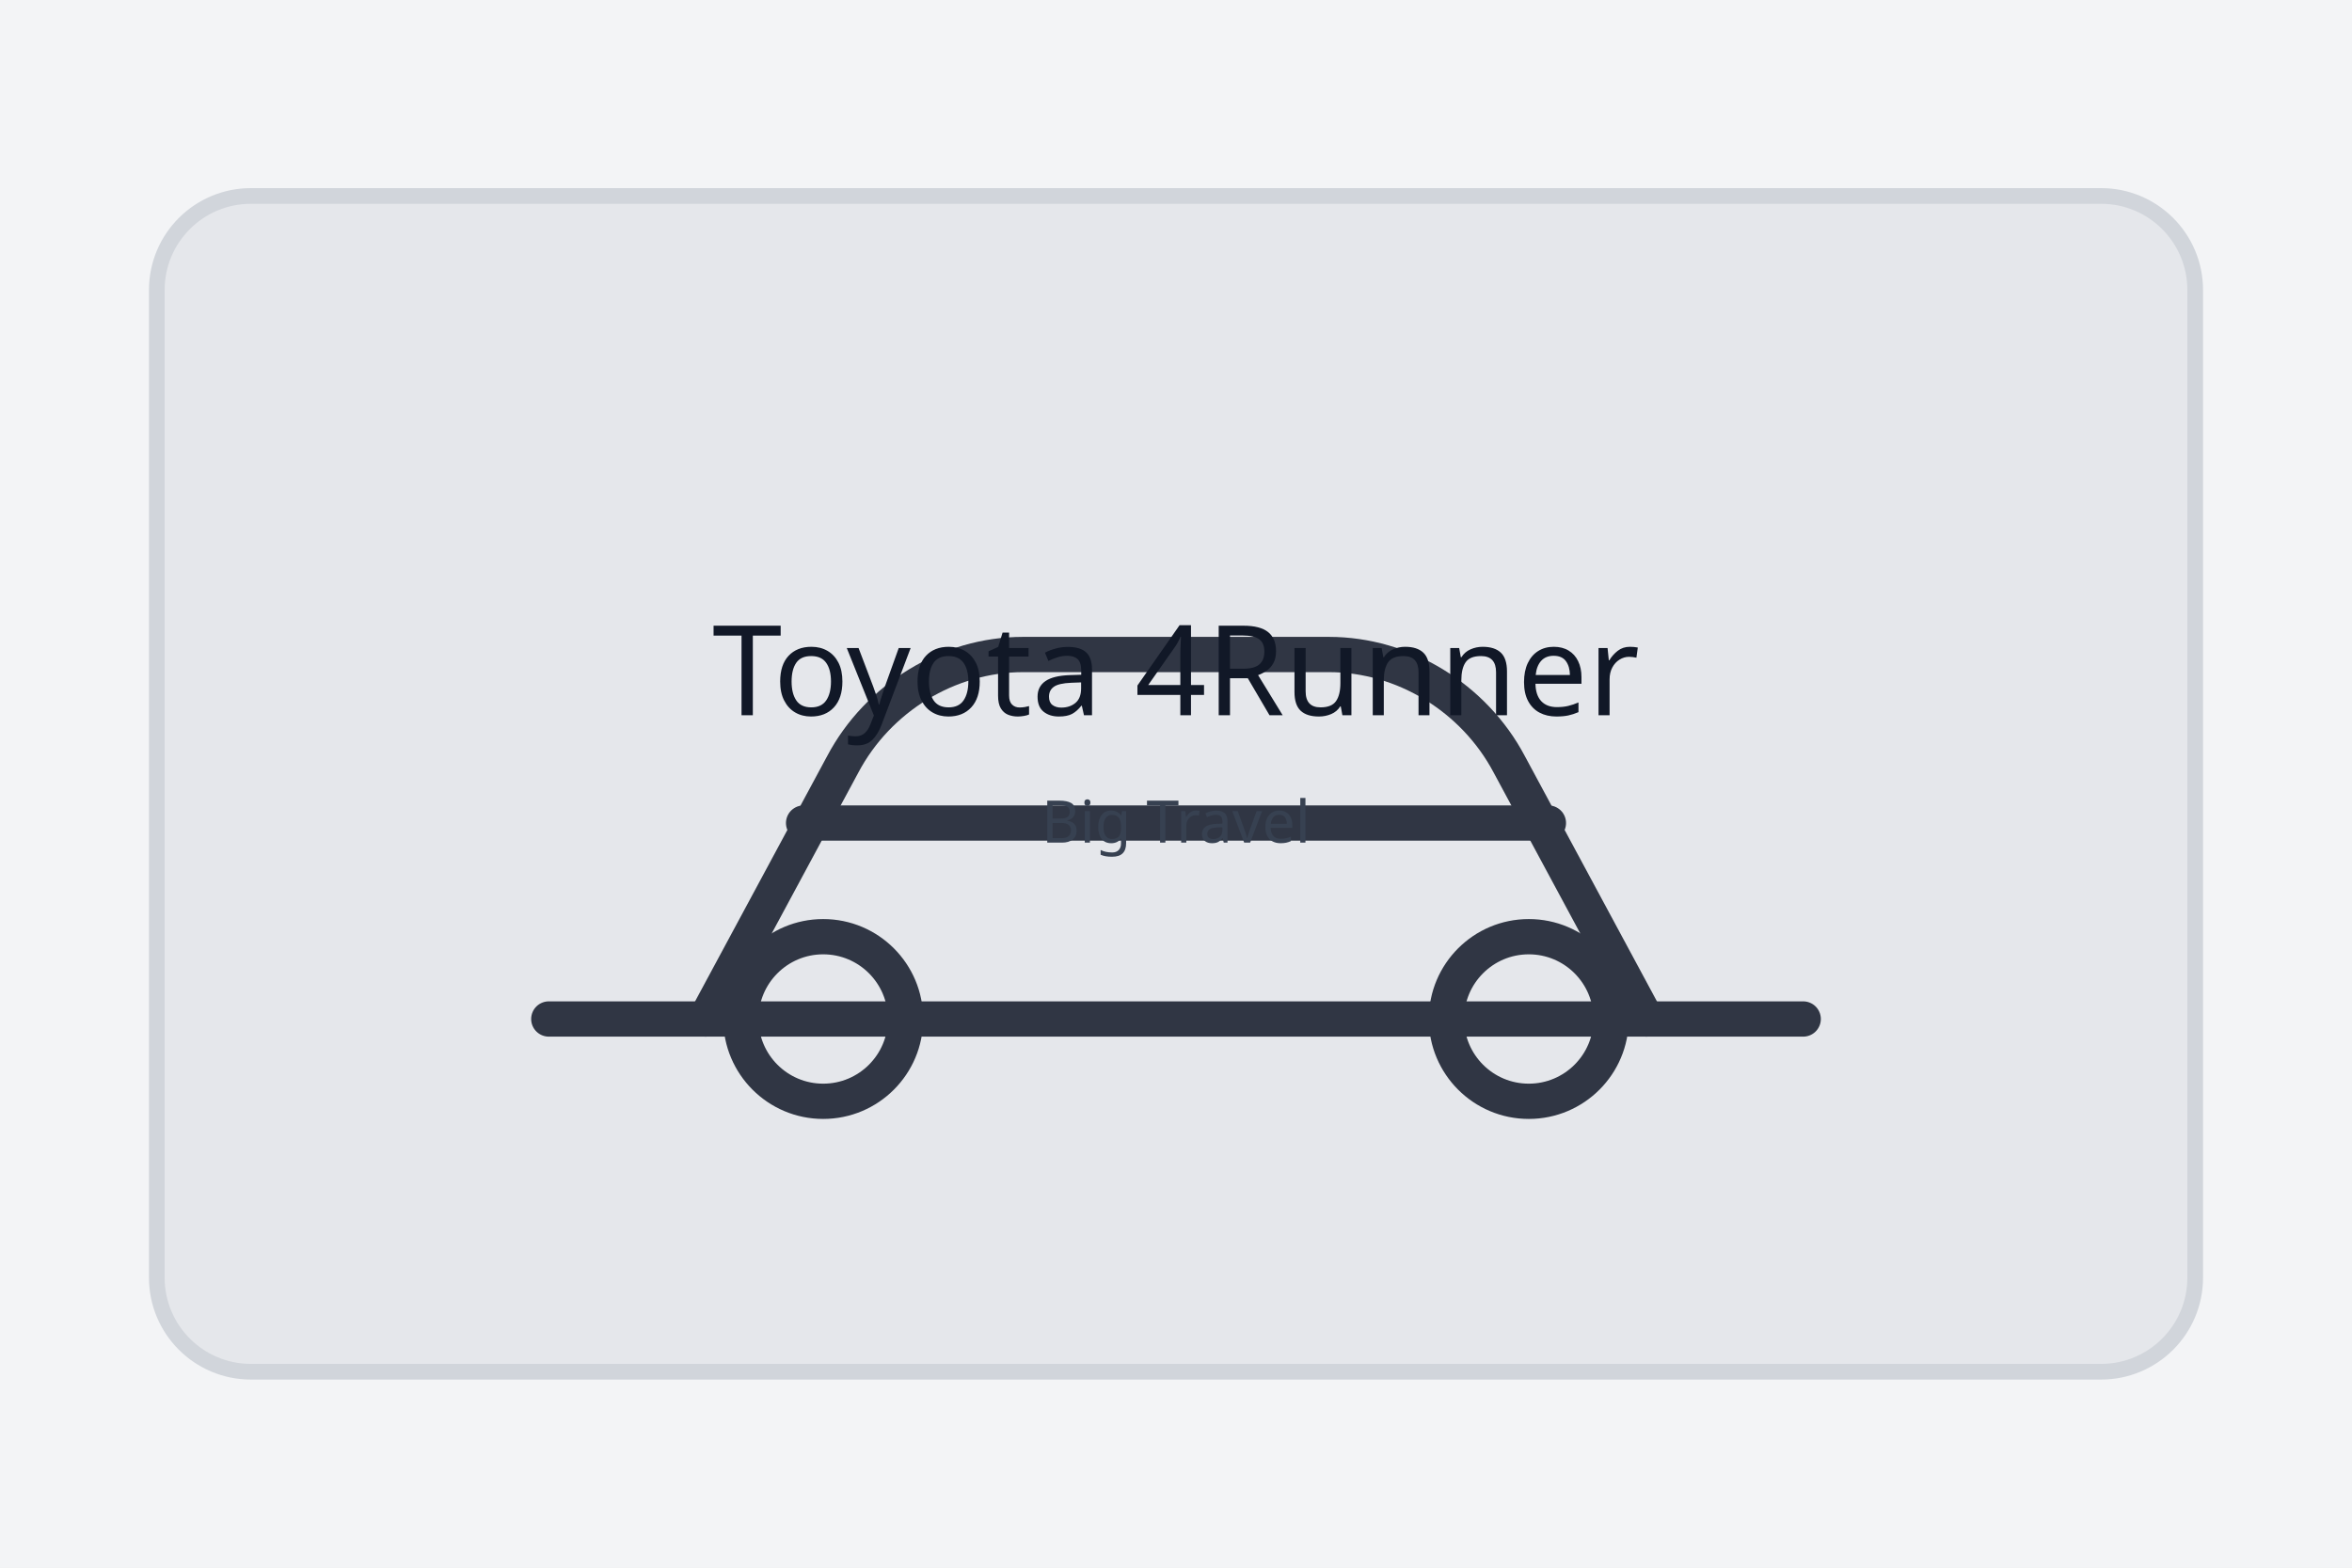
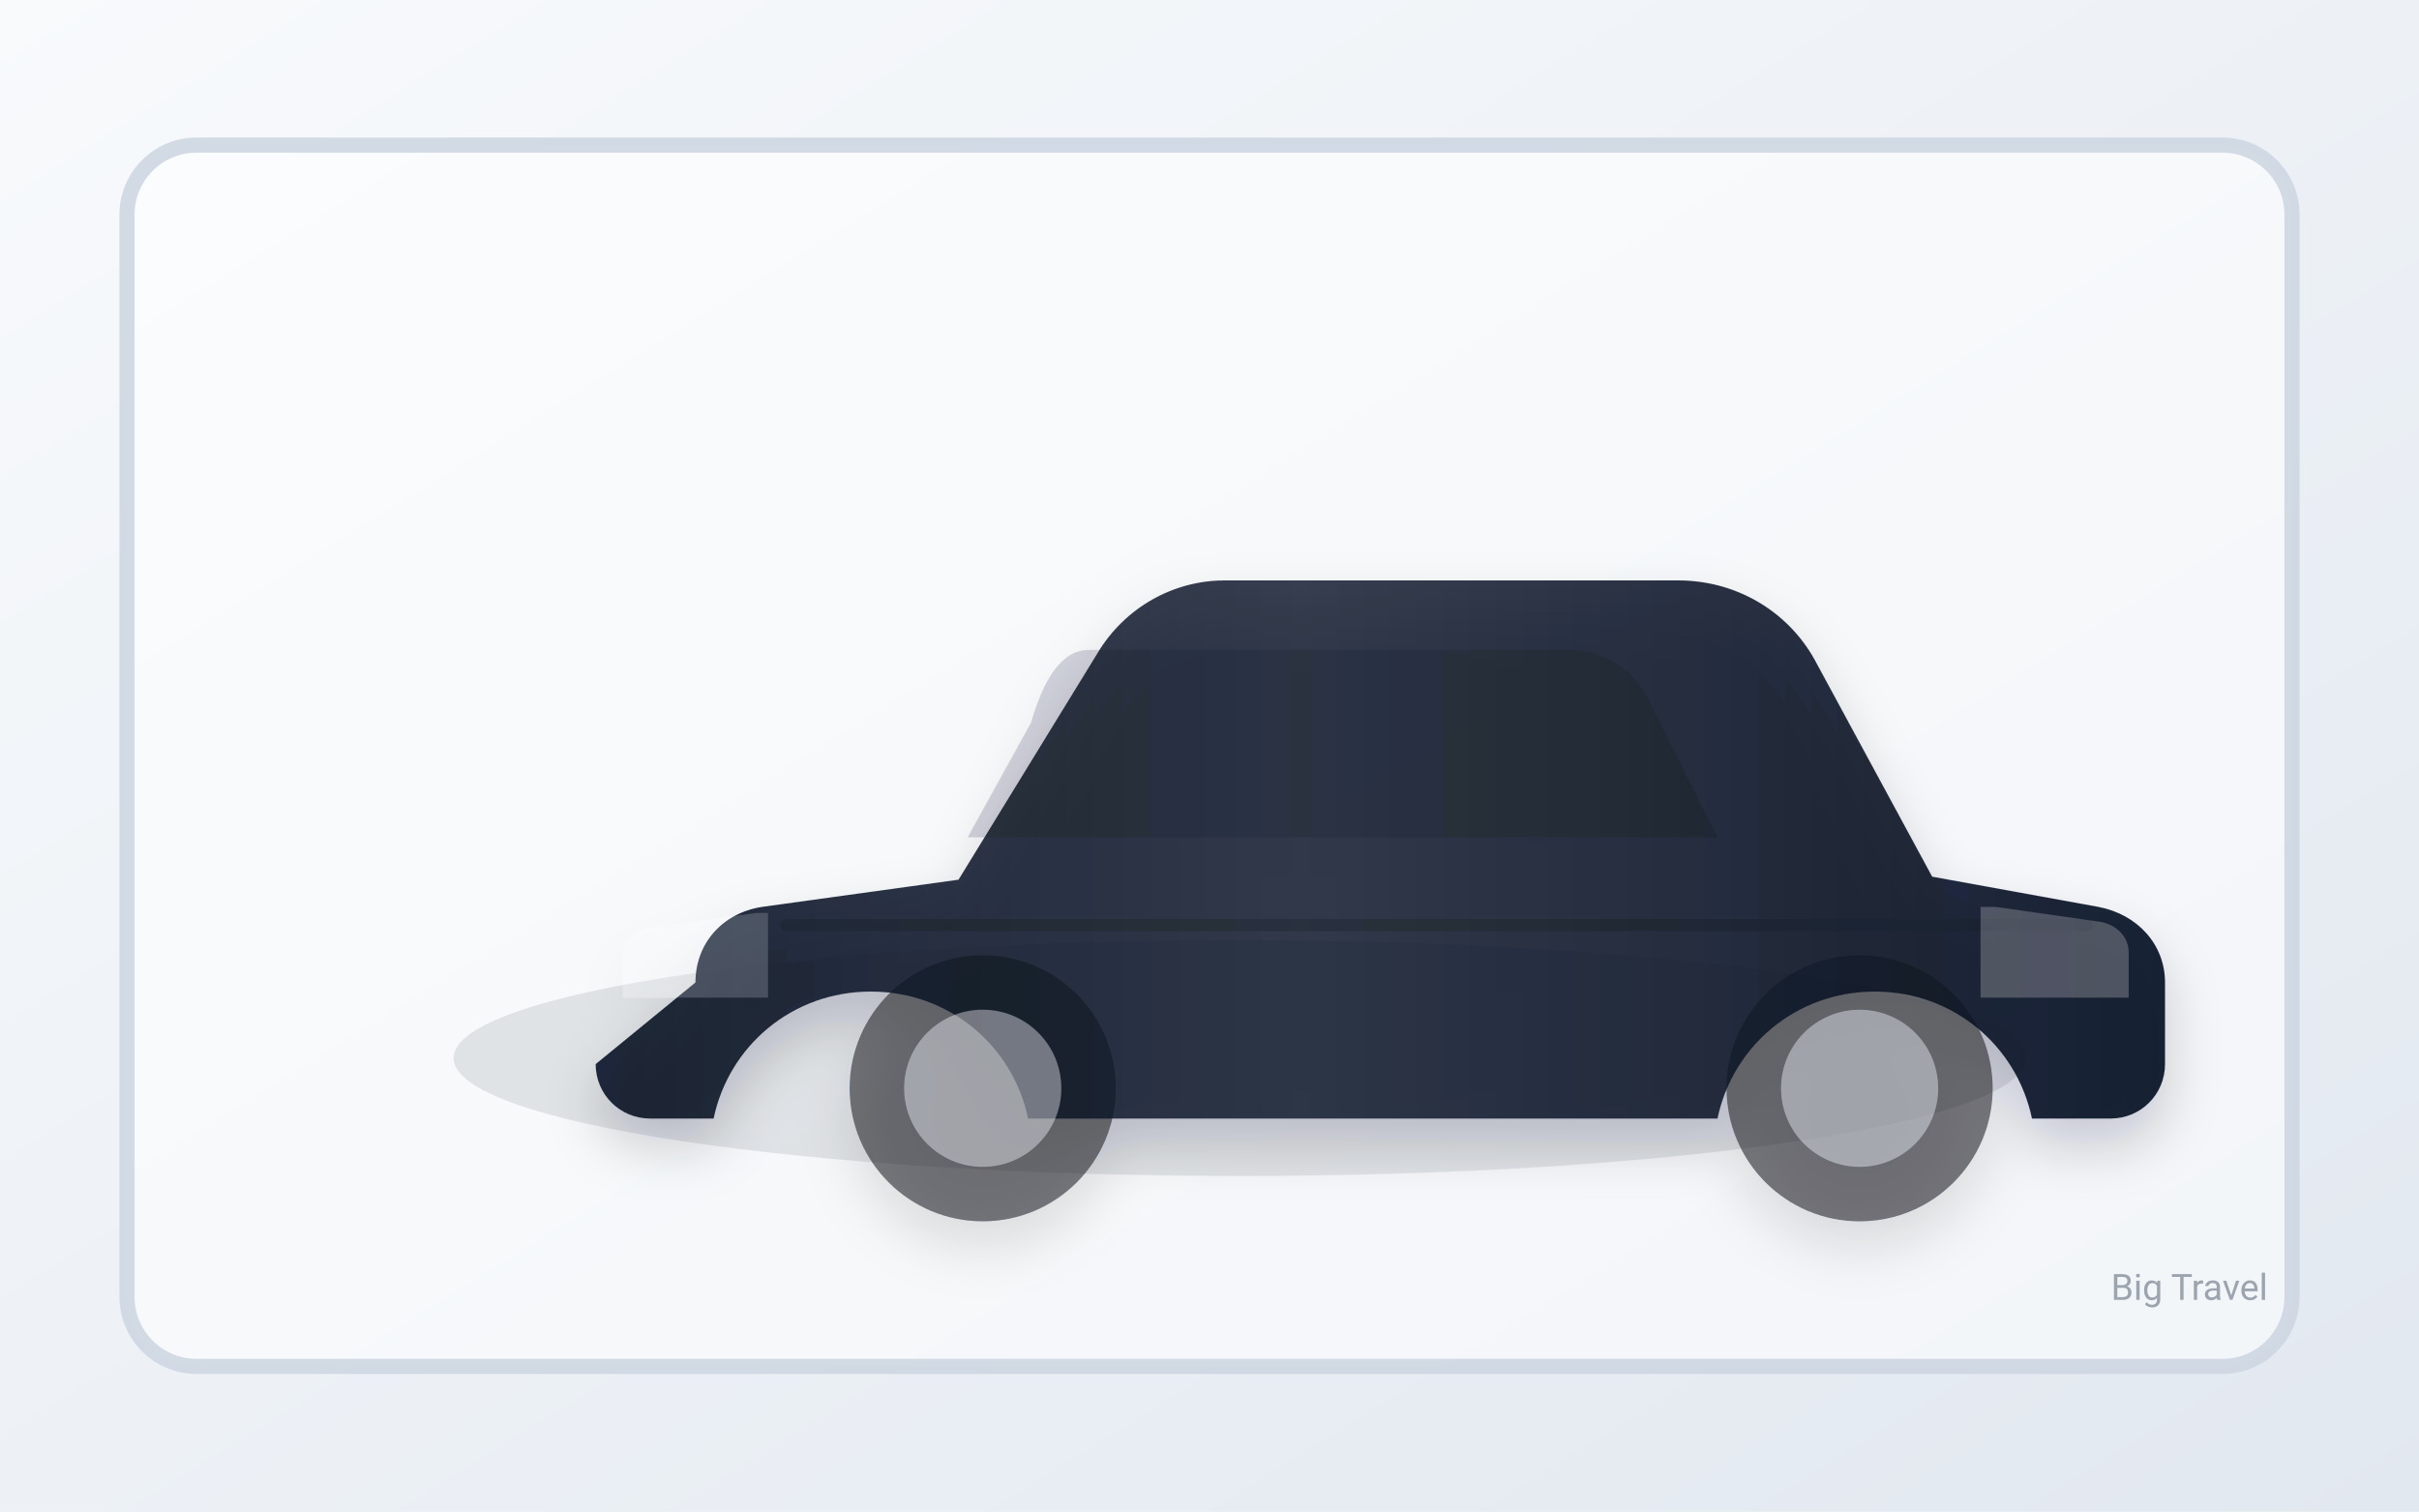
- <svg xmlns="http://www.w3.org/2000/svg" width="1200" height="800" viewBox="0 0 1200 800">
-   <rect width="1200" height="800" fill="#f3f4f6" />
-   <rect x="80" y="100" width="1040" height="600" rx="48" fill="#e5e7eb" stroke="#d1d5db" stroke-width="8" />
-   <g fill="none" stroke="#111827" stroke-width="18" stroke-linecap="round" stroke-linejoin="round" opacity="0.85">
-     <path d="M280 520h640" />
-     <path d="M360 520l70-130c18-34 54-56 92-56h156c38 0 74 22 92 56l70 130" />
-     <path d="M410 420h380" />
-     <circle cx="420" cy="520" r="42" />
-     <circle cx="780" cy="520" r="42" />
+ <svg xmlns="http://www.w3.org/2000/svg" width="1600" height="1000" viewBox="0 0 1600 1000">
+   <defs>
+     <linearGradient id="bg" x1="0" y1="0" x2="1" y2="1">
+       <stop offset="0%" stop-color="#f8fafc" />
+       <stop offset="100%" stop-color="#e2e8f0" />
+     </linearGradient>
+     <filter id="shadow" x="-20%" y="-20%" width="140%" height="140%">
+       <feDropShadow dx="0" dy="18" stdDeviation="18" flood-color="#0b1220" flood-opacity="0.20" />
+     </filter>
+     <linearGradient id="paint" x1="0" y1="0" x2="1" y2="0">
+       <stop offset="0%" stop-color="#0f172a" stop-opacity="0.92" />
+       <stop offset="45%" stop-color="#0f172a" stop-opacity="0.82" />
+       <stop offset="100%" stop-color="#0f172a" stop-opacity="0.95" />
+     </linearGradient>
+   </defs>
+   <rect width="1600" height="1000" fill="url(#bg)" />
+   <rect x="84" y="96" width="1432" height="808" rx="46" fill="#ffffff" fill-opacity="0.55" stroke="#cbd5e1" stroke-opacity="0.85" stroke-width="10" />
+   <ellipse cx="820" cy="700" rx="520" ry="78" fill="#0f172a" opacity="0.10" />
+   <g filter="url(#shadow)">
+     <path d="M460 650c0-26 18-46 44-50l130-18 92-150c18-30 50-48 84-48h300c38 0 72 20 90 52l78 144 110 20c26 5 44 25 44 50v54c0 20-16 36-36 36h-52c-10-48-52-84-104-84s-94 36-104 84H680c-10-48-52-84-104-84s-94 36-104 84h-42c-20 0-36-16-36-36z" fill="url(#paint)" />
+     <path d="M720 430h318c22 0 42 12 52 32l46 92H640l42-76c8-28 20-48 38-48z" fill="#0b1220" opacity="0.16" />
+     <path d="M520 612h860" stroke="#0b1220" stroke-opacity="0.20" stroke-width="8" stroke-linecap="round" />
+     <path d="M1320 600l70 10c10 2 18 10 18 20v30h-98v-60z" fill="#ffffff" opacity="0.22" />
+     <path d="M500 604l-70 10c-10 2-18 10-18 20v26h96v-56z" fill="#ffffff" opacity="0.18" />
+     <g>
+       <circle cx="650" cy="720" r="88" fill="#0b1220" opacity="0.55" />
+       <circle cx="650" cy="720" r="52" fill="#ffffff" opacity="0.40" />
+       <circle cx="1230" cy="720" r="88" fill="#0b1220" opacity="0.55" />
+       <circle cx="1230" cy="720" r="52" fill="#ffffff" opacity="0.40" />
+     </g>
  </g>
-   <text x="600" y="365" font-family="sans-serif" font-size="64" fill="#111827" text-anchor="middle">Toyota 4Runner</text>
-   <text x="600" y="430" font-family="sans-serif" font-size="30" fill="#374151" text-anchor="middle">Big Travel</text>
+   <text x="1500" y="860" font-family="system-ui, -apple-system, Segoe UI, Roboto, sans-serif" font-size="24" fill="#334155" text-anchor="end" opacity="0.45">Big Travel</text>
</svg>
